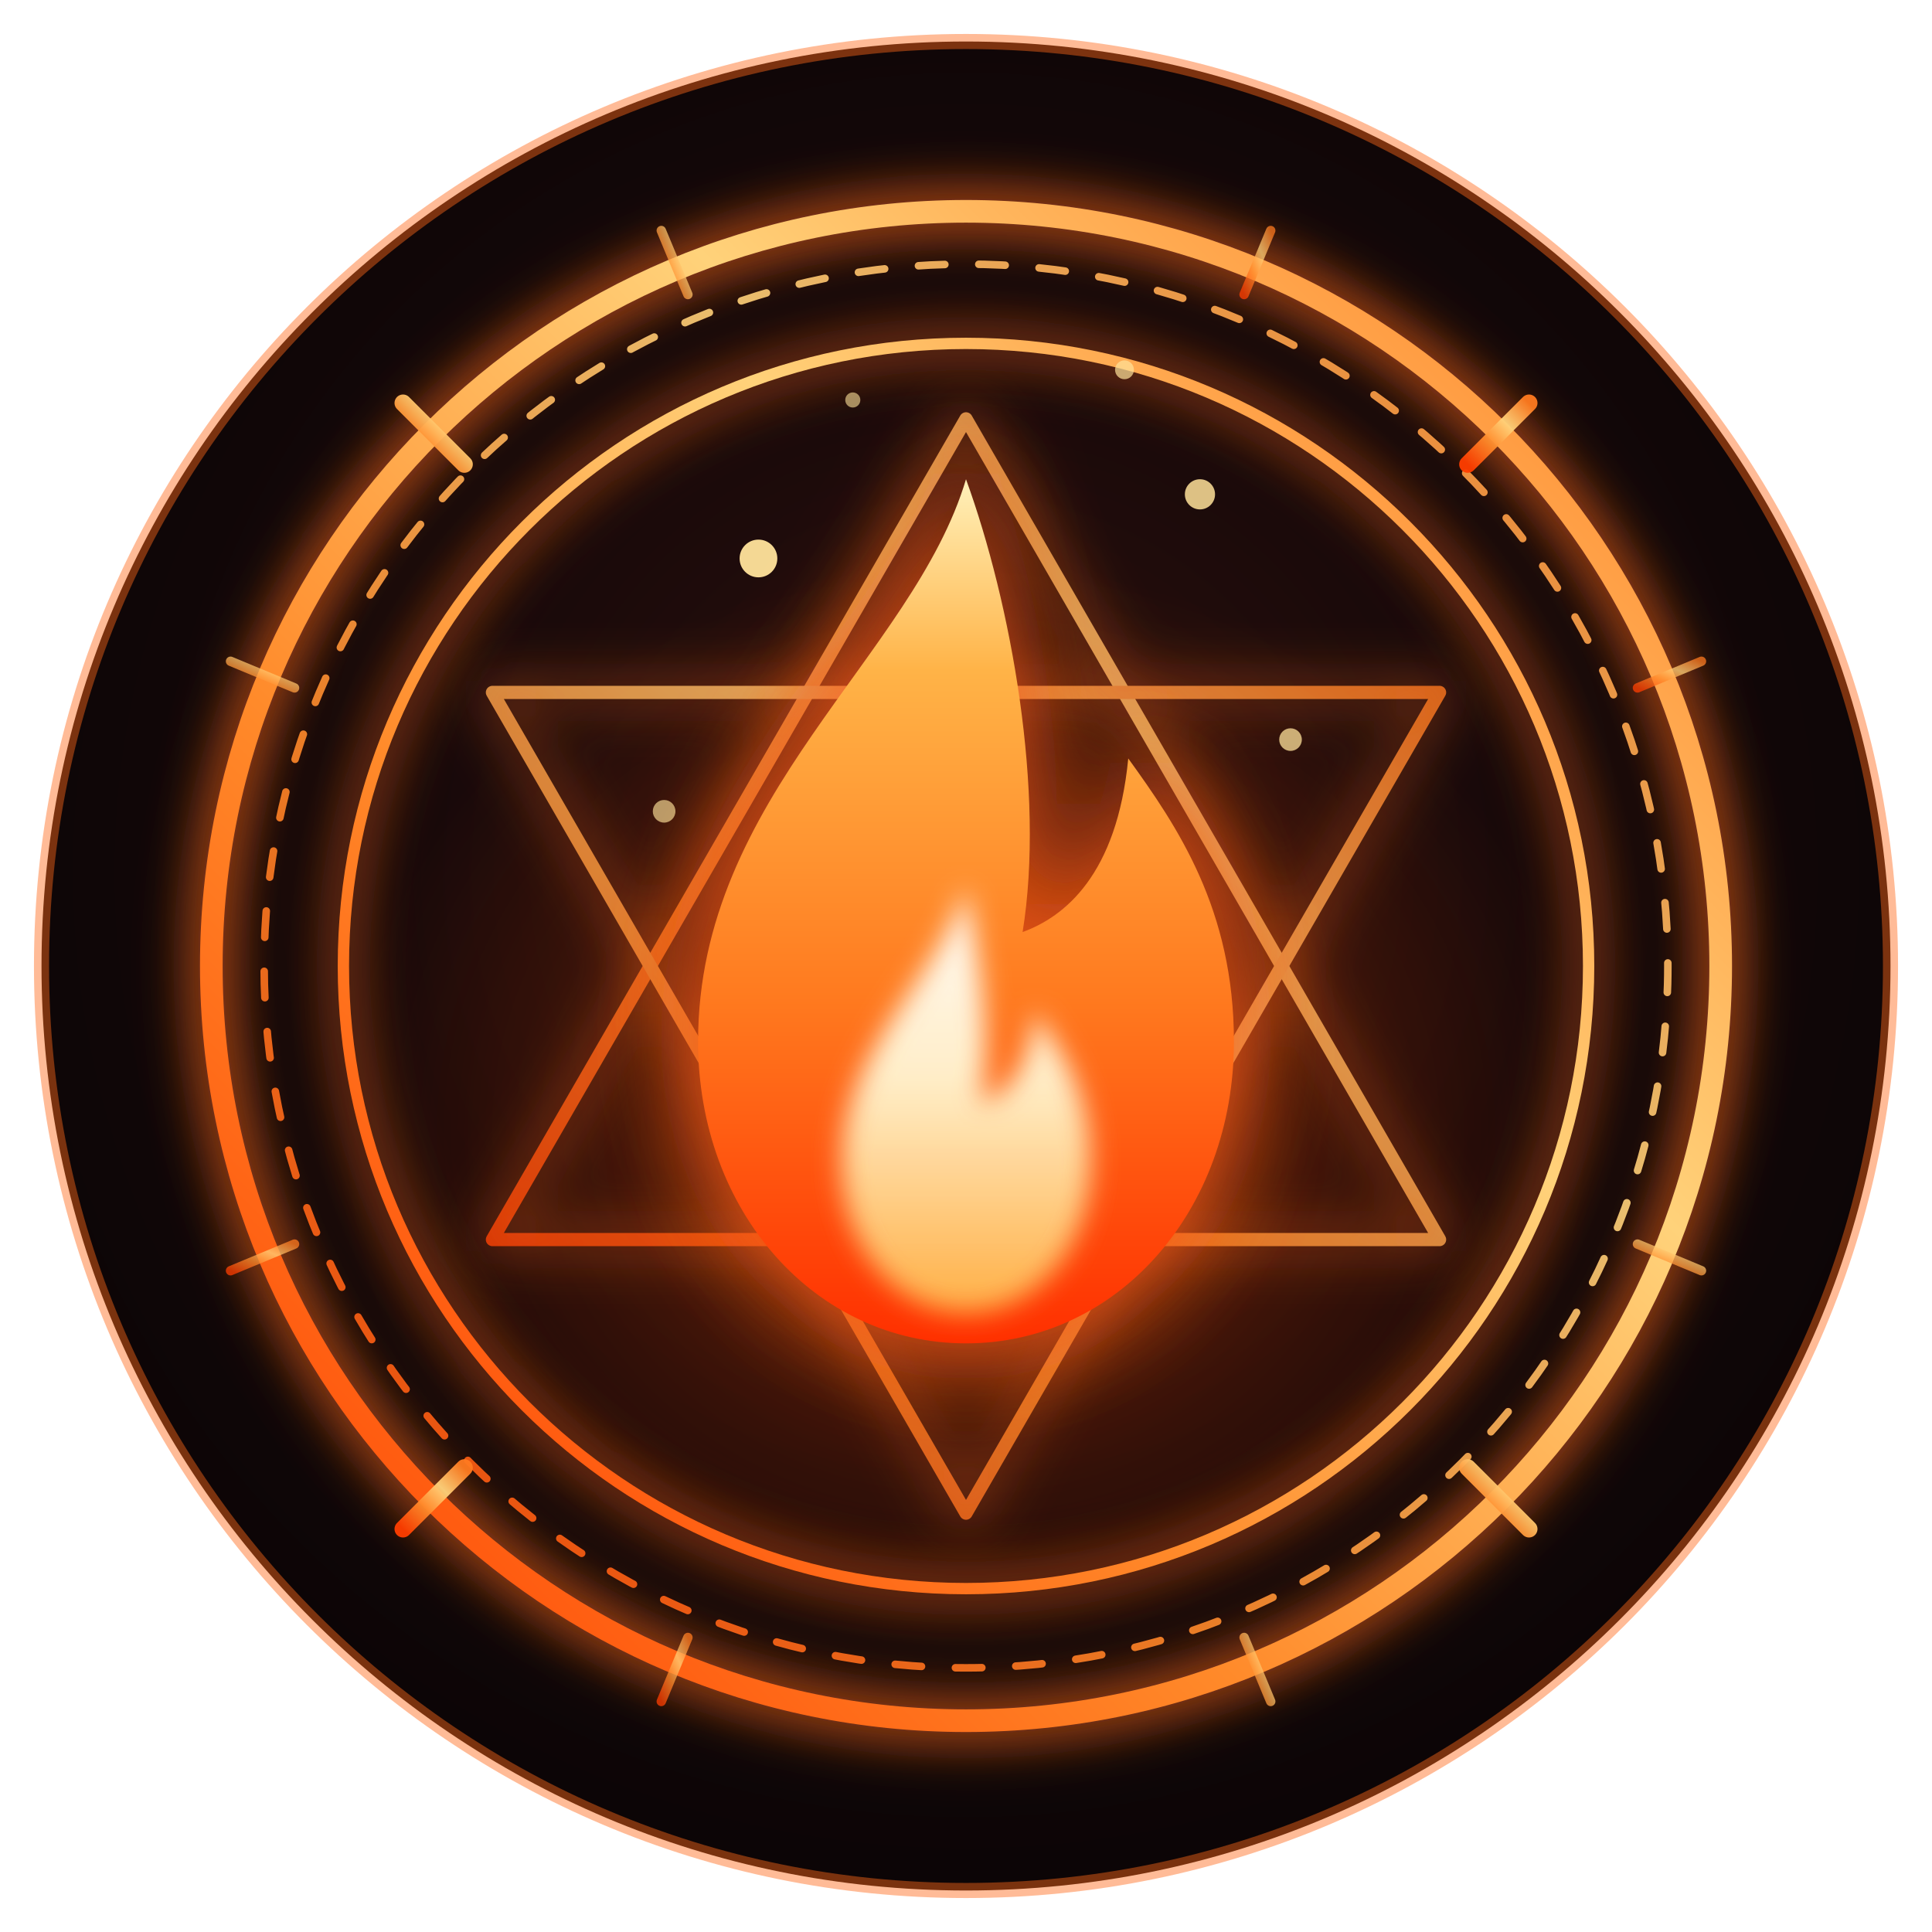
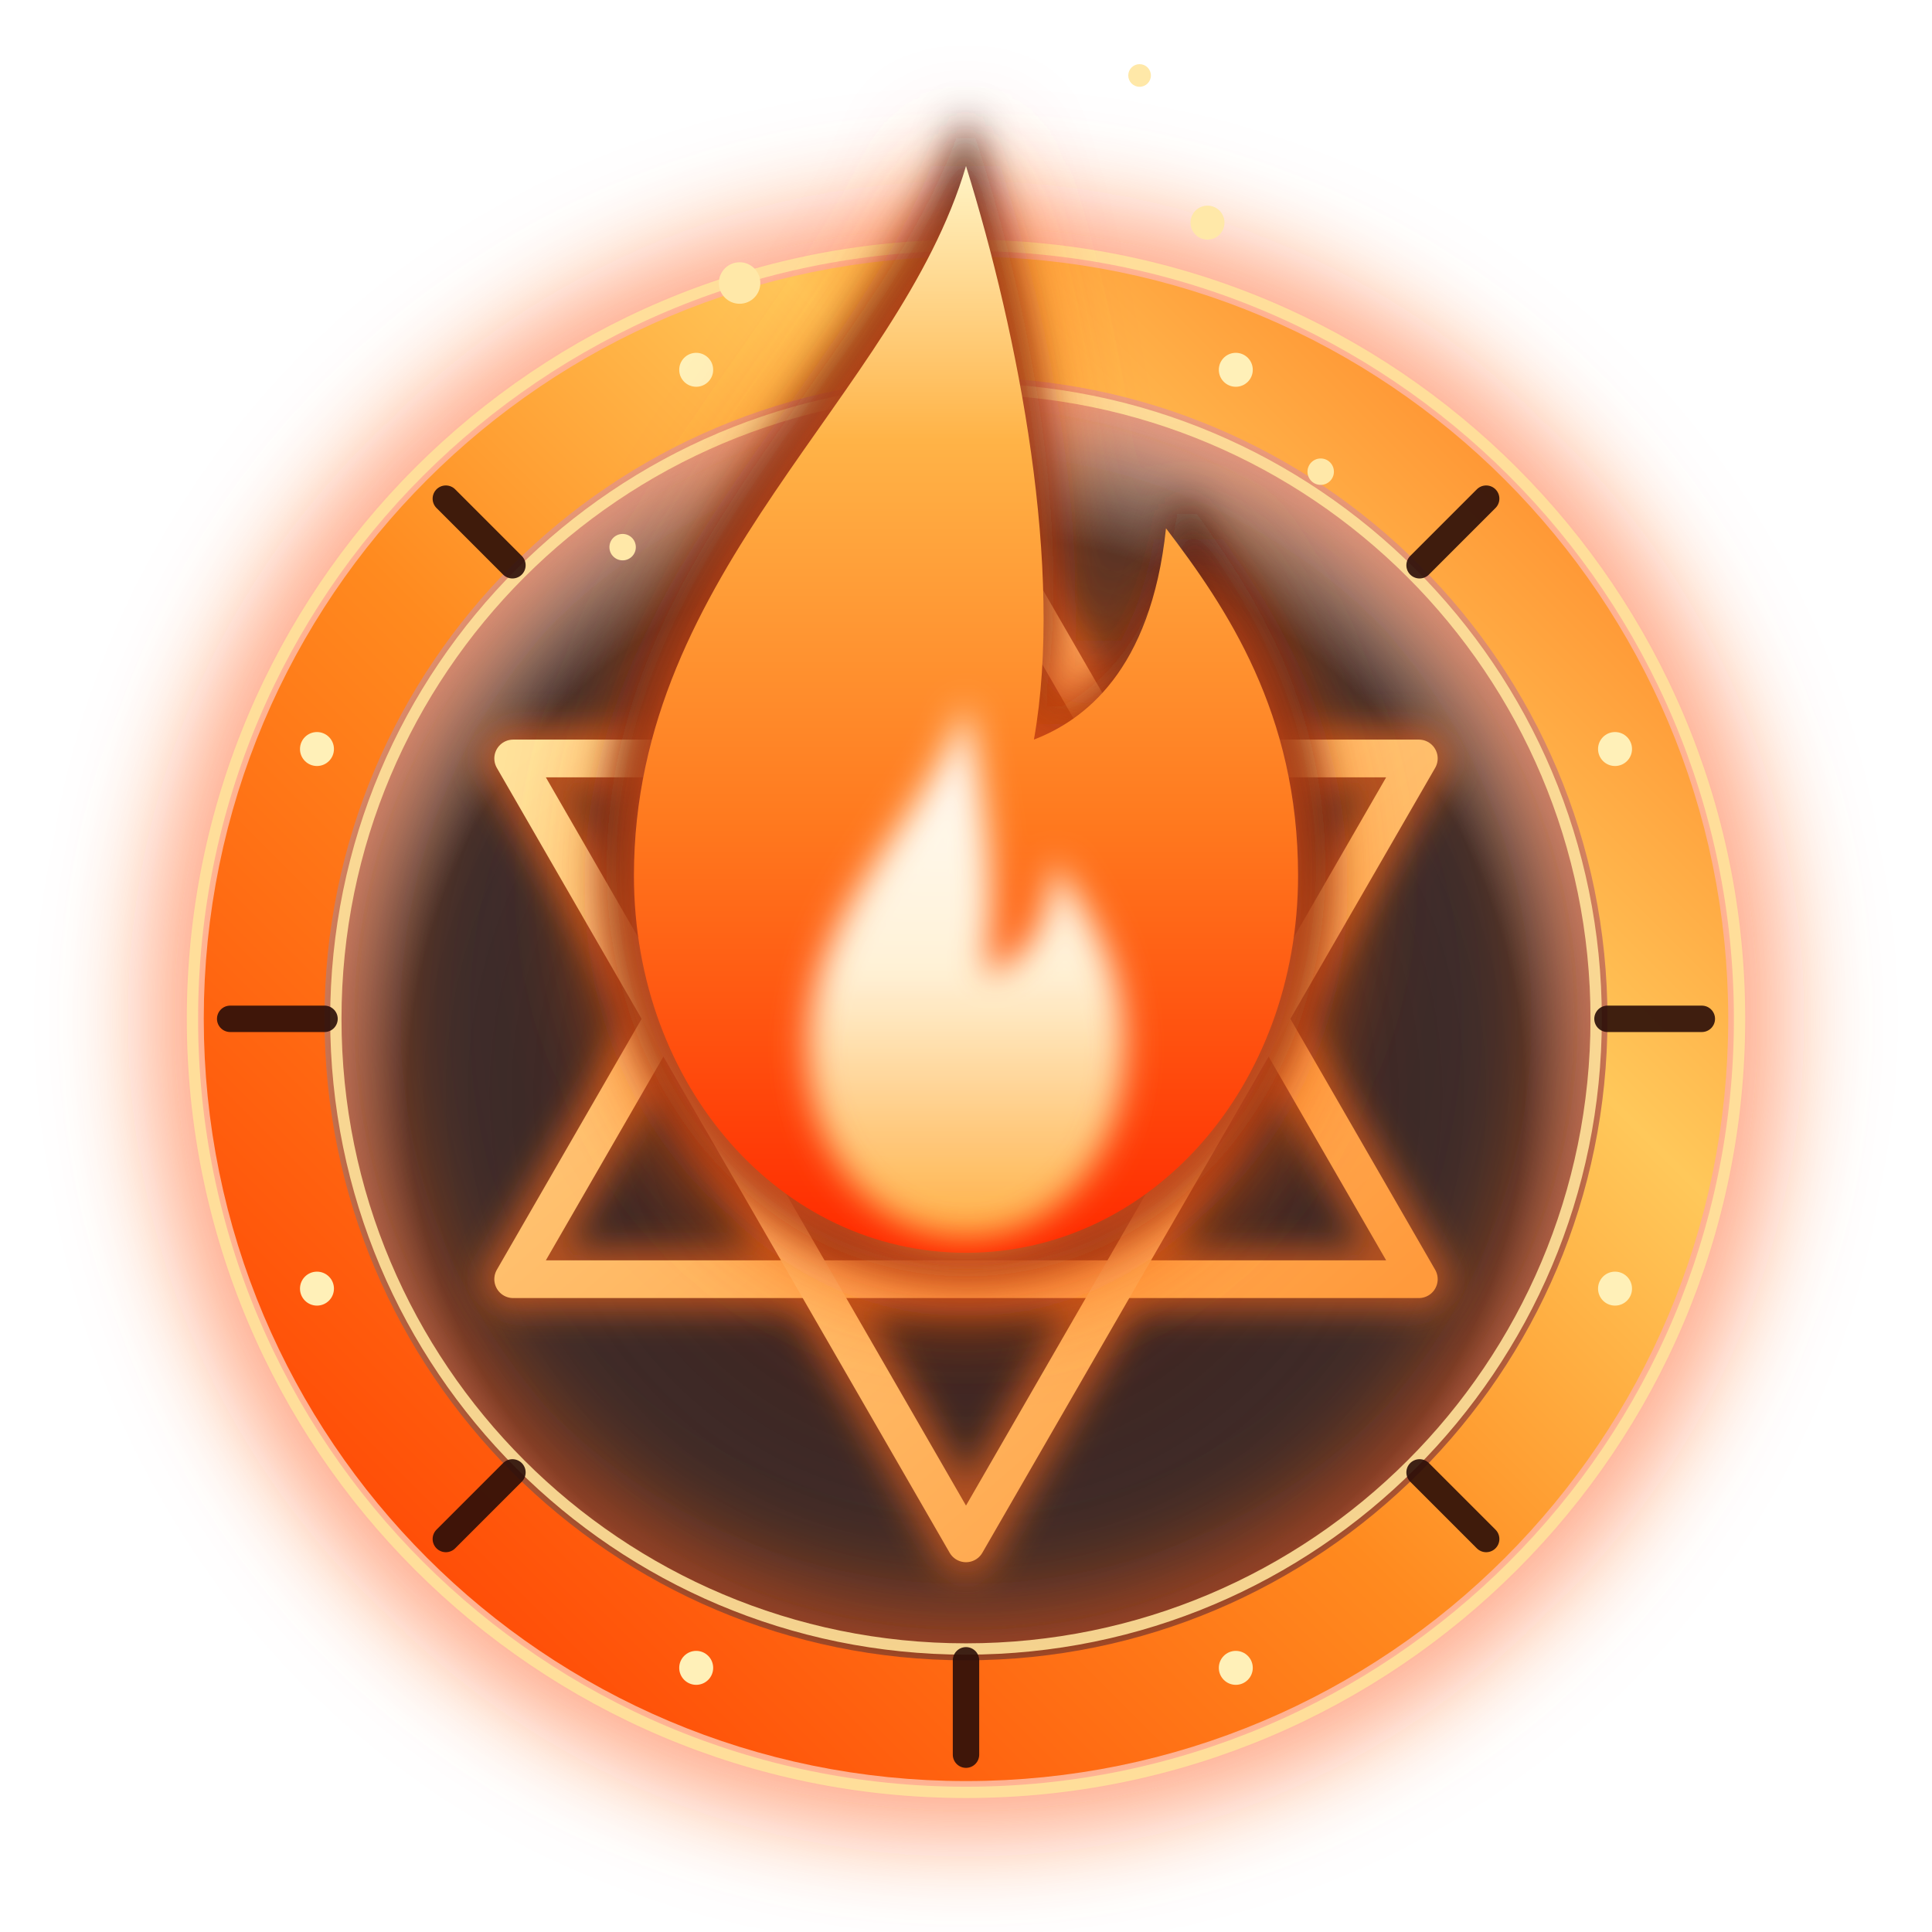
<svg xmlns="http://www.w3.org/2000/svg" viewBox="0 0 1024 1024" width="1024" height="1024">
  <defs>
-     <radialGradient id="disc" cx="50%" cy="45%" r="62%">
-       <stop offset="0" stop-color="#2e120e" />
-       <stop offset="0.5" stop-color="#160809" />
-       <stop offset="1" stop-color="#080405" />
-     </radialGradient>
-     <radialGradient id="glow" cx="50%" cy="56%" r="46%">
-       <stop offset="0" stop-color="#ff8a2a" stop-opacity="0.6" />
-       <stop offset="0.55" stop-color="#ff4a00" stop-opacity="0.16" />
-       <stop offset="1" stop-color="#ff4a00" stop-opacity="0" />
-     </radialGradient>
+     <linearGradient id="ring" x1="0" y1="1" x2="1" y2="0">
+       <stop offset="0" stop-color="#ff3a00" />
+       <stop offset="0.45" stop-color="#ff8a1f" />
+       <stop offset="0.7" stop-color="#ffc85a" />
+       <stop offset="1" stop-color="#ff7a1f" />
+     </linearGradient>
+     <linearGradient id="star" x1="0" y1="0" x2="1" y2="1">
+       <stop offset="0" stop-color="#ffe29a" />
+       <stop offset="1" stop-color="#ff9a3c" />
+     </linearGradient>
    <linearGradient id="flame" x1="0.5" y1="1" x2="0.5" y2="0">
-       <stop offset="0" stop-color="#ff3000" />
+       <stop offset="0" stop-color="#ff2a00" />
      <stop offset="0.4" stop-color="#ff7a1f" />
-       <stop offset="0.78" stop-color="#ffb347" />
-       <stop offset="1" stop-color="#fff0b8" />
+       <stop offset="0.75" stop-color="#ffb347" />
+       <stop offset="1" stop-color="#fff3c4" />
    </linearGradient>
    <linearGradient id="core" x1="0.5" y1="1" x2="0.5" y2="0">
      <stop offset="0" stop-color="#ffb347" />
-       <stop offset="0.55" stop-color="#fff3cf" />
+       <stop offset="0.5" stop-color="#fff6dc" />
      <stop offset="1" stop-color="#ffffff" />
    </linearGradient>
-     <linearGradient id="ring" x1="0" y1="1" x2="1" y2="0">
-       <stop offset="0" stop-color="#ff3d00" />
-       <stop offset="0.35" stop-color="#ff8a2a" />
-       <stop offset="0.65" stop-color="#ffd27a" />
-       <stop offset="1" stop-color="#ff7a1f" />
-     </linearGradient>
-     <filter id="blur" x="-30%" y="-30%" width="160%" height="160%">
-       <feGaussianBlur stdDeviation="24" />
-     </filter>
-     <filter id="ringglow" x="-20%" y="-20%" width="140%" height="140%">
-       <feGaussianBlur stdDeviation="14" />
+     <radialGradient id="haze" cx="50%" cy="55%" r="50%">
+       <stop offset="0" stop-color="#3a140c" stop-opacity="0.95" />
+       <stop offset="0.75" stop-color="#1a0806" stop-opacity="0.85" />
+       <stop offset="1" stop-color="#1a0806" stop-opacity="0" />
+     </radialGradient>
+     <filter id="glow" x="-30%" y="-30%" width="160%" height="160%">
+       <feGaussianBlur stdDeviation="26" />
    </filter>
    <filter id="soft" x="-30%" y="-30%" width="160%" height="160%">
-       <feGaussianBlur stdDeviation="7" />
+       <feGaussianBlur stdDeviation="9" />
+     </filter>
+     <filter id="shadow" x="-30%" y="-30%" width="160%" height="160%">
+       <feGaussianBlur stdDeviation="10" />
    </filter>
  </defs>
-   <circle cx="512" cy="512" r="490" fill="url(#disc)" />
-   <circle cx="512" cy="512" r="490" fill="none" stroke="#ff6a1a" stroke-opacity="0.45" stroke-width="8" />
-   <ellipse cx="512" cy="560" rx="360" ry="330" fill="url(#glow)" />
-   <g fill="none" stroke="#ff6a1a" stroke-linecap="round" filter="url(#ringglow)" opacity="0.9">
-     <circle cx="512" cy="512" r="400" stroke-width="18" />
-     <circle cx="512" cy="512" r="330" stroke-width="10" />
+   <circle cx="512" cy="540" r="400" fill="url(#haze)" />
+   <circle cx="512" cy="540" r="372" fill="none" stroke="#ff5a12" stroke-width="120" opacity="0.55" filter="url(#glow)" />
+   <circle cx="512" cy="540" r="372" fill="none" stroke="url(#ring)" stroke-width="64" />
+   <circle cx="512" cy="540" r="410" fill="none" stroke="#ffe29a" stroke-width="6" opacity="0.9" />
+   <circle cx="512" cy="540" r="334" fill="none" stroke="#ffe29a" stroke-width="6" opacity="0.9" />
+   <g stroke="#2a0d08" stroke-width="14" stroke-linecap="round" opacity="0.9">
+     <line x1="512" y1="150" x2="512" y2="200" />
+     <line x1="512" y1="880" x2="512" y2="930" />
+     <line x1="122" y1="540" x2="172" y2="540" />
+     <line x1="852" y1="540" x2="902" y2="540" />
+     <line x1="236.3" y1="264.3" x2="271.6" y2="299.6" />
+     <line x1="787.7" y1="264.3" x2="752.4" y2="299.6" />
+     <line x1="236.3" y1="815.7" x2="271.6" y2="780.4" />
+     <line x1="787.7" y1="815.7" x2="752.4" y2="780.4" />
  </g>
-   <g fill="none" stroke="url(#ring)" stroke-linecap="round">
-     <circle cx="512" cy="512" r="400" stroke-width="12" />
-     <circle cx="512" cy="512" r="372" stroke-width="4" stroke-dasharray="14 18" opacity="0.9" />
-     <circle cx="512" cy="512" r="330" stroke-width="6" />
-     <g stroke-width="9" opacity="0.95">
-       <line x1="512" y1="90" x2="512" y2="136" />
-       <line x1="512" y1="888" x2="512" y2="934" />
-       <line x1="90" y1="512" x2="136" y2="512" />
-       <line x1="888" y1="512" x2="934" y2="512" />
-       <line x1="213.6" y1="213.6" x2="246.1" y2="246.1" />
-       <line x1="810.4" y1="213.6" x2="777.9" y2="246.1" />
-       <line x1="213.6" y1="810.4" x2="246.1" y2="777.9" />
-       <line x1="810.4" y1="810.4" x2="777.9" y2="777.9" />
-     </g>
-     <g stroke-width="5" opacity="0.75">
-       <line x1="673.5" y1="122.2" x2="659.4" y2="156.1" />
-       <line x1="901.8" y1="350.5" x2="867.9" y2="364.6" />
-       <line x1="901.8" y1="673.5" x2="867.9" y2="659.4" />
-       <line x1="673.5" y1="901.8" x2="659.4" y2="867.9" />
-       <line x1="350.5" y1="901.8" x2="364.6" y2="867.9" />
-       <line x1="122.2" y1="673.5" x2="156.1" y2="659.4" />
-       <line x1="122.2" y1="350.5" x2="156.1" y2="364.6" />
-       <line x1="350.5" y1="122.2" x2="364.6" y2="156.1" />
-     </g>
+   <g fill="#fff0b8">
+     <circle cx="655" cy="196" r="9" />
+     <circle cx="856" cy="397" r="9" />
+     <circle cx="856" cy="683" r="9" />
+     <circle cx="655" cy="884" r="9" />
+     <circle cx="369" cy="884" r="9" />
+     <circle cx="168" cy="683" r="9" />
+     <circle cx="168" cy="397" r="9" />
+     <circle cx="369" cy="196" r="9" />
  </g>
-   <g fill="none" stroke="url(#ring)" stroke-width="7" stroke-linejoin="round" opacity="0.8">
-     <polygon points="512,222 763,657 261,657" />
-     <polygon points="512,802 261,367 763,367" />
+   <g fill="none" stroke="#ff6a1a" stroke-width="34" stroke-linejoin="round" opacity="0.6" filter="url(#soft)">
+     <polygon points="512,262 752,678 272,678" />
+     <polygon points="512,818 272,402 752,402" />
  </g>
-   <g fill="none" stroke="#ff6a1a" stroke-width="12" stroke-linejoin="round" filter="url(#ringglow)" opacity="0.45">
-     <polygon points="512,222 763,657 261,657" />
-     <polygon points="512,802 261,367 763,367" />
+   <g fill="none" stroke="url(#star)" stroke-width="20" stroke-linejoin="round">
+     <polygon points="512,262 752,678 272,678" />
+     <polygon points="512,818 272,402 752,402" />
  </g>
-   <path filter="url(#blur)" fill="#ff5a12" opacity="0.8" d="M512 236c-32 100-150 176-150 314 0 96 66 170 150 170s150-74 150-170c0-74-32-120-60-158-8 64-38 86-58 94 14-76-6-180-32-250z" />
-   <path fill="url(#flame)" d="M512 254c-28 94-142 168-142 298 0 90 62 160 142 160s142-70 142-160c0-70-30-114-56-150-6 62-34 84-56 92 12-74-6-174-30-240z" />
-   <path fill="url(#core)" filter="url(#soft)" opacity="0.96" d="M512 470c-14 48-66 86-66 146 0 46 30 80 66 80s66-34 66-80c0-34-14-58-30-80-2 32-16 44-28 48 6-38-2-80-8-114z" />
-   <g fill="#ffe29a">
-     <circle cx="402" cy="296" r="10" opacity="0.95" />
-     <circle cx="636" cy="262" r="8" opacity="0.85" />
-     <circle cx="684" cy="392" r="6" opacity="0.75" />
-     <circle cx="352" cy="430" r="6" opacity="0.65" />
-     <circle cx="596" cy="196" r="5" opacity="0.7" />
-     <circle cx="452" cy="212" r="4" opacity="0.6" />
+   <path fill="#2a0d08" opacity="0.9" filter="url(#shadow)" d="M512 60c-40 130-190 230-190 400 0 120 84 216 190 216s190-96 190-216c0-92-42-152-76-198-10 80-48 108-74 118 18-96-8-228-40-320z" />
+   <path fill="#ff5a12" opacity="0.85" filter="url(#glow)" d="M512 70c-40 130-190 230-190 400 0 120 84 216 190 216s190-96 190-216c0-92-42-152-76-198-10 80-48 108-74 118 18-96-8-228-40-320z" />
+   <path fill="url(#flame)" d="M512 88c-36 122-176 214-176 376 0 112 78 200 176 200s176-88 176-200c0-86-38-142-70-184-8 76-44 102-70 112 16-90-8-214-36-304z" />
+   <path fill="url(#core)" filter="url(#soft)" opacity="0.97" d="M512 372c-18 60-84 108-84 184 0 58 38 100 84 100s84-42 84-100c0-42-18-72-38-100-2 40-20 56-36 60 8-48-2-100-10-144z" />
+   <g fill="#ffe8a8">
+     <circle cx="392" cy="150" r="11" />
+     <circle cx="640" cy="118" r="9" />
+     <circle cx="700" cy="250" r="7" />
+     <circle cx="330" cy="290" r="7" />
+     <circle cx="604" cy="40" r="6" />
  </g>
</svg>
